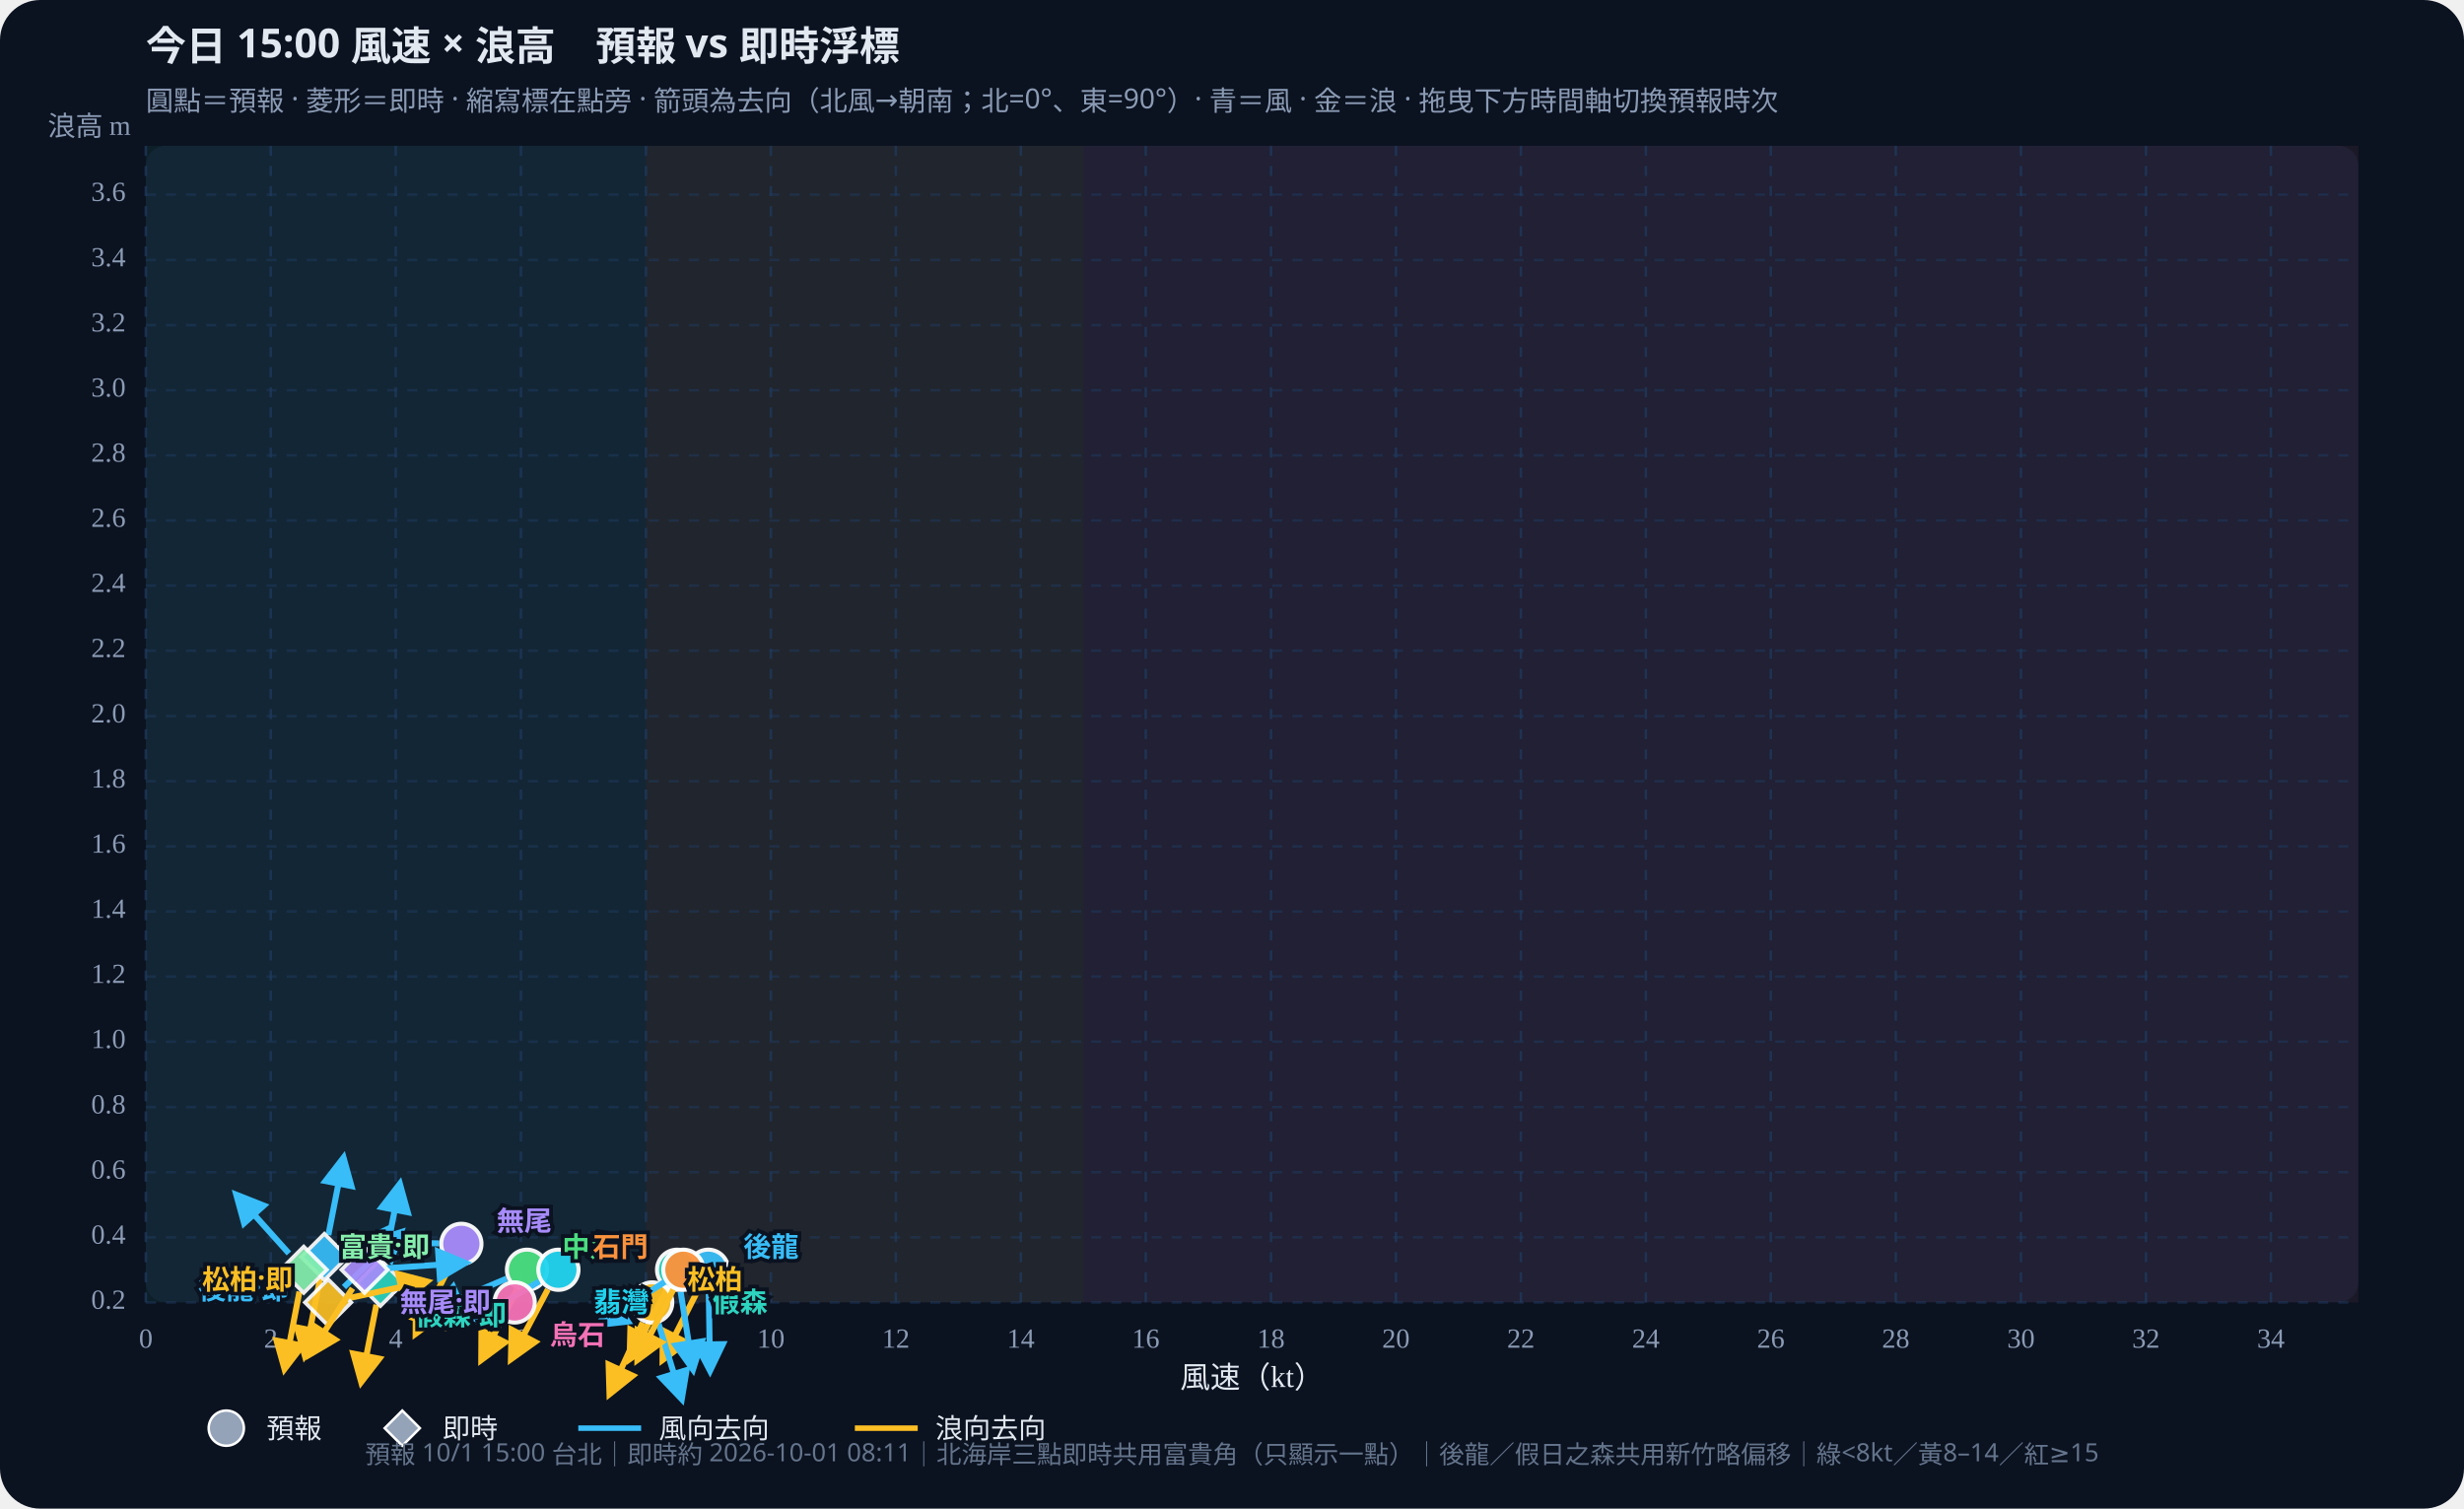
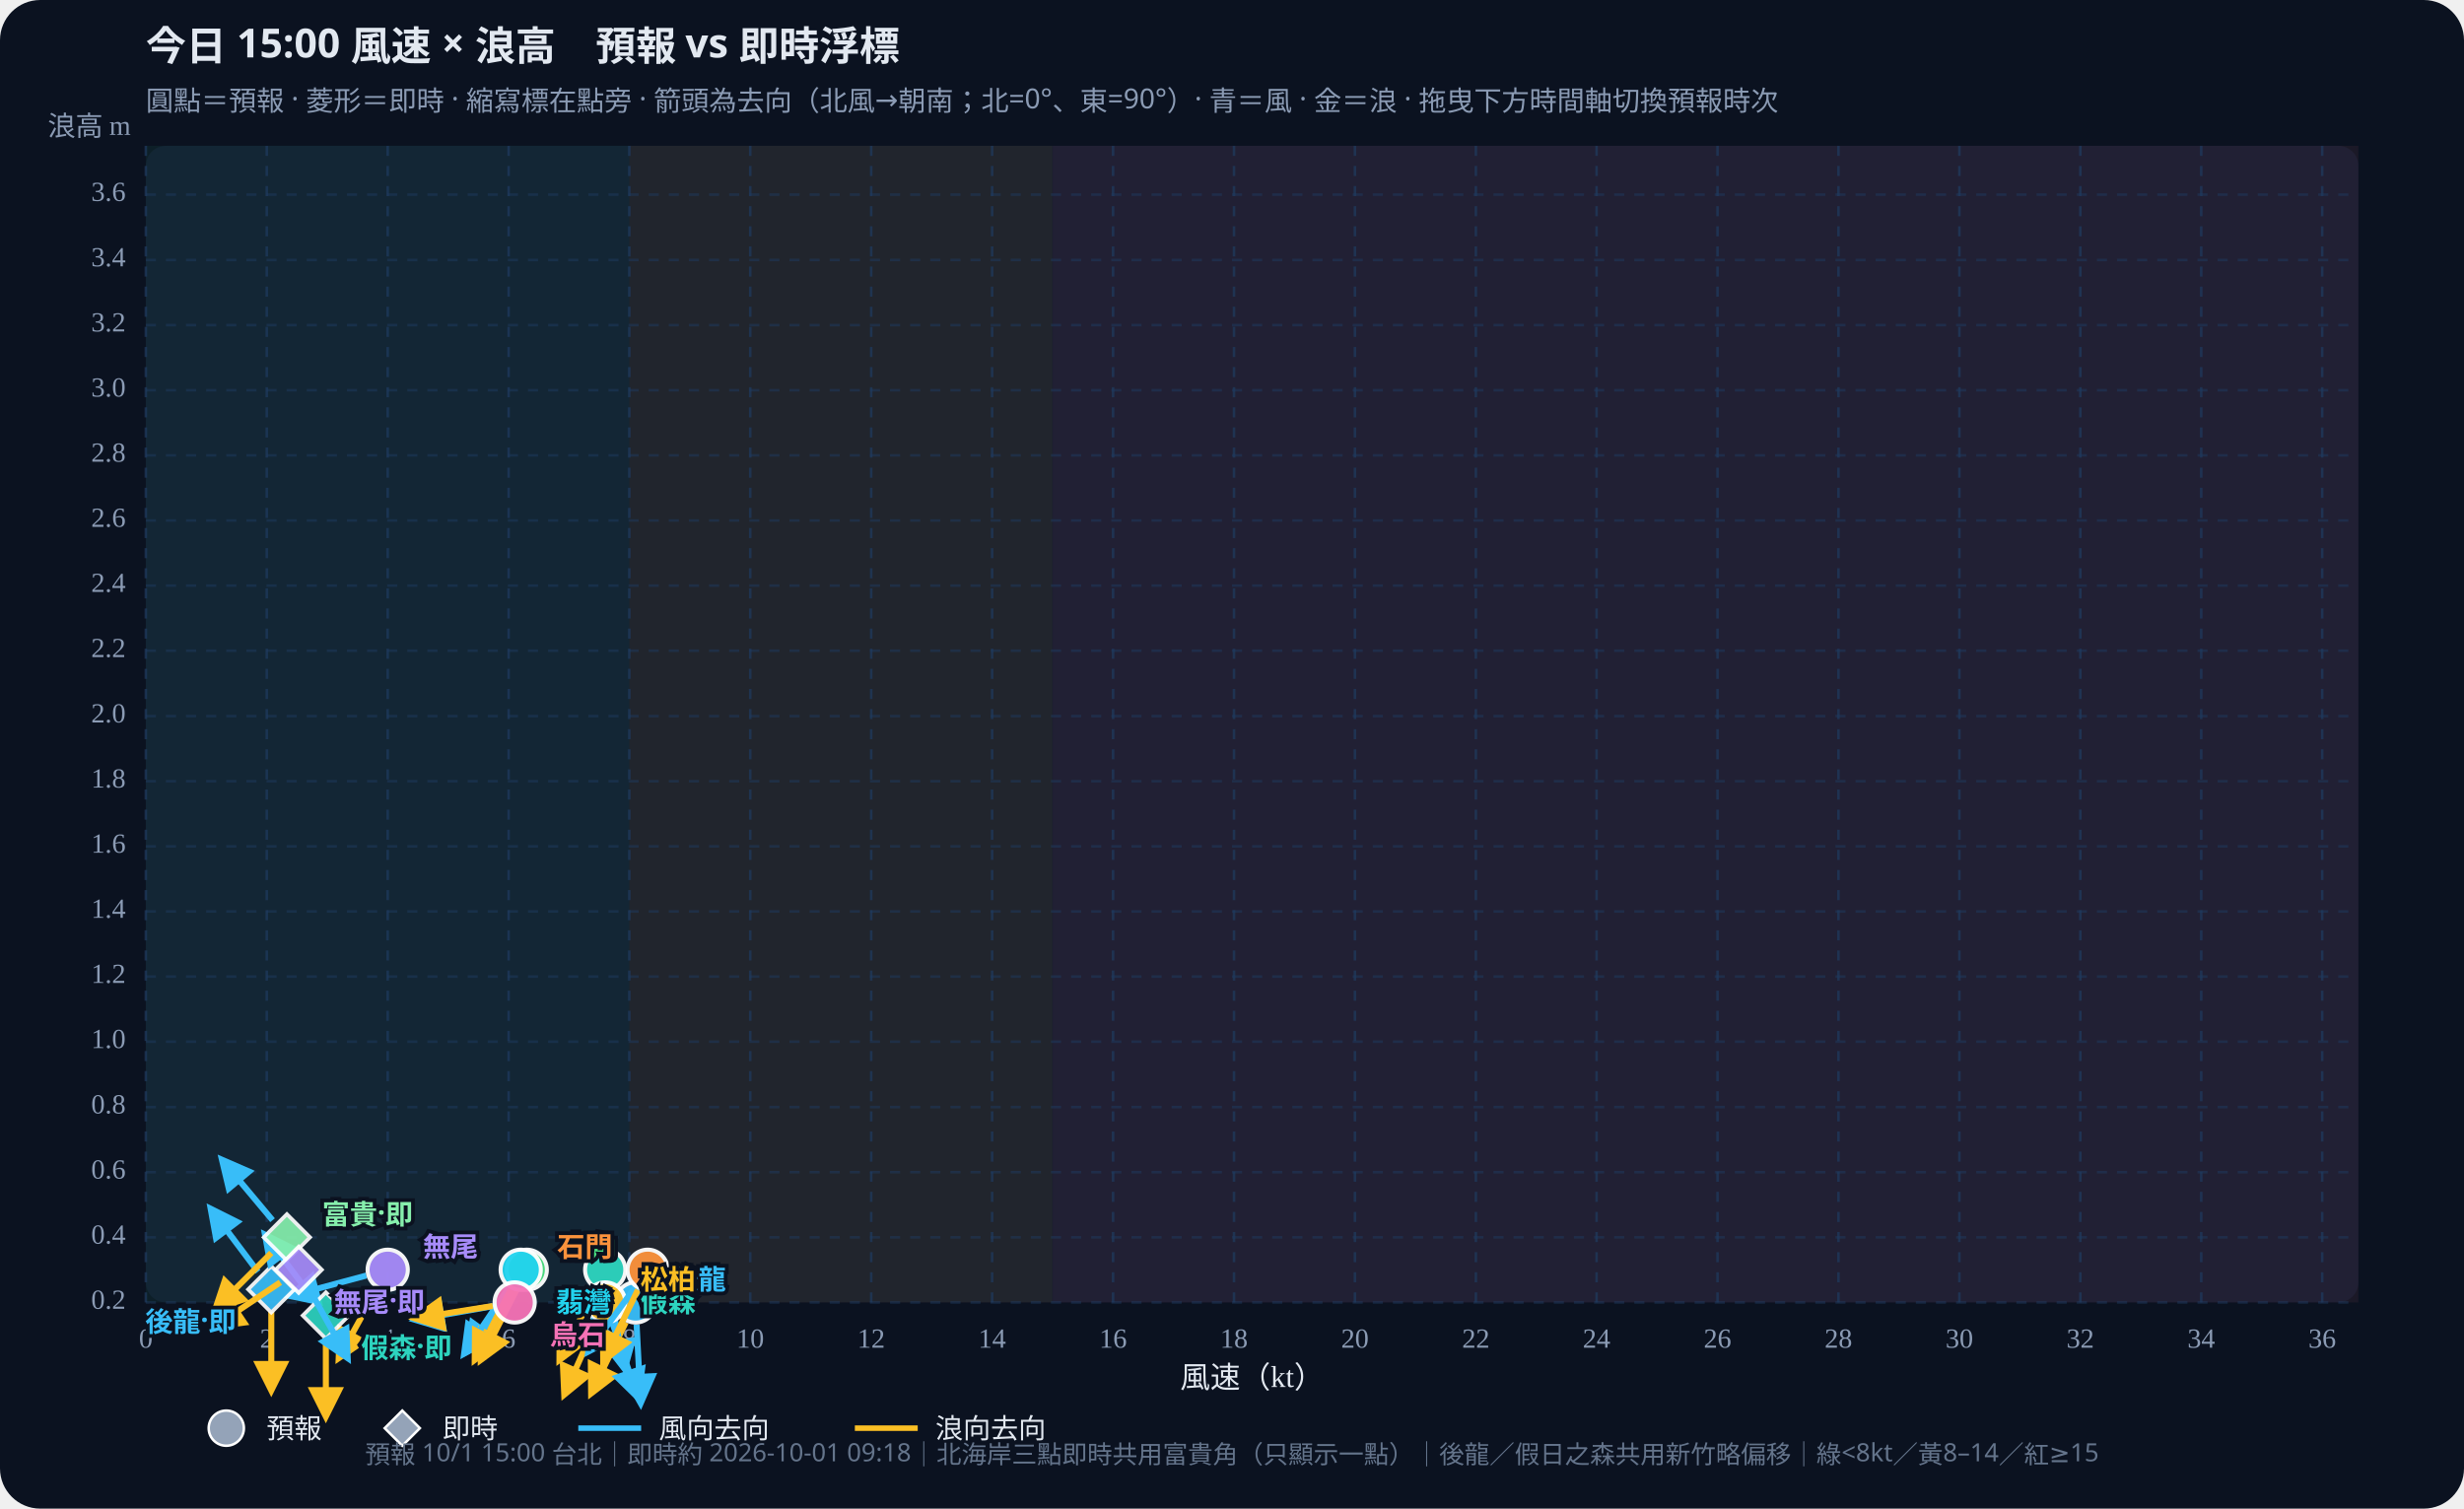
<svg xmlns="http://www.w3.org/2000/svg" id="wws-svg" viewBox="0 0 980 600" role="img" aria-label="風速與浪高散佈圖，可拖曳時間軸切換預報時次" style="width:100%;height:auto;display:block">
  <rect width="980" height="600" fill="#0b1220" rx="16" />
  <rect x="58" y="58" width="880" height="460" fill="#111a2e" rx="8" />
-   <rect x="58.0" y="58" width="198.9" height="460" fill="#34d399" opacity="0.07" />
-   <rect x="256.9" y="58" width="174.0" height="460" fill="#fbbf24" opacity="0.07" />
-   <rect x="430.9" y="58" width="507.1" height="460" fill="#fb7185" opacity="0.07" />
+   <rect x="58.0" y="58" width="192.3" height="460" fill="#34d399" opacity="0.07" />
+   <rect x="250.3" y="58" width="168.3" height="460" fill="#fbbf24" opacity="0.07" />
+   <rect x="418.7" y="58" width="519.3" height="460" fill="#fb7185" opacity="0.07" />
  <defs>
    <marker id="arrow-38bdf8" viewBox="0 0 10 10" refX="8" refY="5" markerWidth="6" markerHeight="6" orient="auto-start-reverse">
      <path d="M0,0 L10,5 L0,10 z" fill="#38bdf8" />
    </marker>
    <marker id="arrow-fbbf24" viewBox="0 0 10 10" refX="8" refY="5" markerWidth="6" markerHeight="6" orient="auto-start-reverse">
      <path d="M0,0 L10,5 L0,10 z" fill="#fbbf24" />
    </marker>
  </defs>
  <text id="wws-title" x="58" y="24" fill="#e2e8f0" font-size="16" font-weight="700" font-family="Noto Sans TC,system-ui,sans-serif">今日 15:00 風速 × 浪高　預報 vs 即時浮標</text>
  <text x="58" y="44" fill="#8b9bb4" font-size="11" font-family="Noto Sans TC,system-ui,sans-serif">圓點＝預報 · 菱形＝即時 · 縮寫標在點旁 · 箭頭為去向（北風→朝南；北=0°、東=90°）· 青＝風 · 金＝浪 · 拖曳下方時間軸切換預報時次</text>
  <line x1="58.0" y1="58" x2="58.0" y2="518" stroke="#1e3a5f" stroke-dasharray="4 4" opacity="0.7" />
  <text x="58.0" y="536" text-anchor="middle" fill="#8b9bb4" font-size="11">0</text>
-   <line x1="107.7" y1="58" x2="107.7" y2="518" stroke="#1e3a5f" stroke-dasharray="4 4" opacity="0.7" />
-   <text x="107.7" y="536" text-anchor="middle" fill="#8b9bb4" font-size="11">2</text>
-   <line x1="157.4" y1="58" x2="157.4" y2="518" stroke="#1e3a5f" stroke-dasharray="4 4" opacity="0.7" />
-   <text x="157.4" y="536" text-anchor="middle" fill="#8b9bb4" font-size="11">4</text>
-   <line x1="207.2" y1="58" x2="207.2" y2="518" stroke="#1e3a5f" stroke-dasharray="4 4" opacity="0.7" />
-   <text x="207.2" y="536" text-anchor="middle" fill="#8b9bb4" font-size="11">6</text>
-   <line x1="256.9" y1="58" x2="256.9" y2="518" stroke="#1e3a5f" stroke-dasharray="4 4" opacity="0.7" />
-   <text x="256.9" y="536" text-anchor="middle" fill="#8b9bb4" font-size="11">8</text>
-   <line x1="306.6" y1="58" x2="306.6" y2="518" stroke="#1e3a5f" stroke-dasharray="4 4" opacity="0.7" />
-   <text x="306.6" y="536" text-anchor="middle" fill="#8b9bb4" font-size="11">10</text>
-   <line x1="356.3" y1="58" x2="356.3" y2="518" stroke="#1e3a5f" stroke-dasharray="4 4" opacity="0.7" />
-   <text x="356.3" y="536" text-anchor="middle" fill="#8b9bb4" font-size="11">12</text>
-   <line x1="406.0" y1="58" x2="406.0" y2="518" stroke="#1e3a5f" stroke-dasharray="4 4" opacity="0.7" />
-   <text x="406.0" y="536" text-anchor="middle" fill="#8b9bb4" font-size="11">14</text>
-   <line x1="455.7" y1="58" x2="455.7" y2="518" stroke="#1e3a5f" stroke-dasharray="4 4" opacity="0.7" />
-   <text x="455.7" y="536" text-anchor="middle" fill="#8b9bb4" font-size="11">16</text>
-   <line x1="505.5" y1="58" x2="505.5" y2="518" stroke="#1e3a5f" stroke-dasharray="4 4" opacity="0.7" />
-   <text x="505.5" y="536" text-anchor="middle" fill="#8b9bb4" font-size="11">18</text>
-   <line x1="555.2" y1="58" x2="555.2" y2="518" stroke="#1e3a5f" stroke-dasharray="4 4" opacity="0.7" />
-   <text x="555.2" y="536" text-anchor="middle" fill="#8b9bb4" font-size="11">20</text>
-   <line x1="604.9" y1="58" x2="604.9" y2="518" stroke="#1e3a5f" stroke-dasharray="4 4" opacity="0.7" />
-   <text x="604.9" y="536" text-anchor="middle" fill="#8b9bb4" font-size="11">22</text>
-   <line x1="654.6" y1="58" x2="654.6" y2="518" stroke="#1e3a5f" stroke-dasharray="4 4" opacity="0.7" />
-   <text x="654.6" y="536" text-anchor="middle" fill="#8b9bb4" font-size="11">24</text>
-   <line x1="704.3" y1="58" x2="704.3" y2="518" stroke="#1e3a5f" stroke-dasharray="4 4" opacity="0.7" />
-   <text x="704.3" y="536" text-anchor="middle" fill="#8b9bb4" font-size="11">26</text>
-   <line x1="754.0" y1="58" x2="754.0" y2="518" stroke="#1e3a5f" stroke-dasharray="4 4" opacity="0.7" />
-   <text x="754.0" y="536" text-anchor="middle" fill="#8b9bb4" font-size="11">28</text>
-   <line x1="803.8" y1="58" x2="803.8" y2="518" stroke="#1e3a5f" stroke-dasharray="4 4" opacity="0.7" />
-   <text x="803.8" y="536" text-anchor="middle" fill="#8b9bb4" font-size="11">30</text>
-   <line x1="853.5" y1="58" x2="853.5" y2="518" stroke="#1e3a5f" stroke-dasharray="4 4" opacity="0.7" />
-   <text x="853.5" y="536" text-anchor="middle" fill="#8b9bb4" font-size="11">32</text>
-   <line x1="903.2" y1="58" x2="903.2" y2="518" stroke="#1e3a5f" stroke-dasharray="4 4" opacity="0.7" />
-   <text x="903.2" y="536" text-anchor="middle" fill="#8b9bb4" font-size="11">34</text>
+   <line x1="106.1" y1="58" x2="106.1" y2="518" stroke="#1e3a5f" stroke-dasharray="4 4" opacity="0.7" />
+   <text x="106.1" y="536" text-anchor="middle" fill="#8b9bb4" font-size="11">2</text>
+   <line x1="154.2" y1="58" x2="154.2" y2="518" stroke="#1e3a5f" stroke-dasharray="4 4" opacity="0.7" />
+   <text x="154.2" y="536" text-anchor="middle" fill="#8b9bb4" font-size="11">4</text>
+   <line x1="202.3" y1="58" x2="202.3" y2="518" stroke="#1e3a5f" stroke-dasharray="4 4" opacity="0.7" />
+   <text x="202.3" y="536" text-anchor="middle" fill="#8b9bb4" font-size="11">6</text>
+   <line x1="250.3" y1="58" x2="250.3" y2="518" stroke="#1e3a5f" stroke-dasharray="4 4" opacity="0.7" />
+   <text x="250.3" y="536" text-anchor="middle" fill="#8b9bb4" font-size="11">8</text>
+   <line x1="298.4" y1="58" x2="298.4" y2="518" stroke="#1e3a5f" stroke-dasharray="4 4" opacity="0.7" />
+   <text x="298.4" y="536" text-anchor="middle" fill="#8b9bb4" font-size="11">10</text>
+   <line x1="346.5" y1="58" x2="346.5" y2="518" stroke="#1e3a5f" stroke-dasharray="4 4" opacity="0.7" />
+   <text x="346.5" y="536" text-anchor="middle" fill="#8b9bb4" font-size="11">12</text>
+   <line x1="394.6" y1="58" x2="394.6" y2="518" stroke="#1e3a5f" stroke-dasharray="4 4" opacity="0.7" />
+   <text x="394.6" y="536" text-anchor="middle" fill="#8b9bb4" font-size="11">14</text>
+   <line x1="442.7" y1="58" x2="442.7" y2="518" stroke="#1e3a5f" stroke-dasharray="4 4" opacity="0.7" />
+   <text x="442.7" y="536" text-anchor="middle" fill="#8b9bb4" font-size="11">16</text>
+   <line x1="490.8" y1="58" x2="490.8" y2="518" stroke="#1e3a5f" stroke-dasharray="4 4" opacity="0.7" />
+   <text x="490.8" y="536" text-anchor="middle" fill="#8b9bb4" font-size="11">18</text>
+   <line x1="538.9" y1="58" x2="538.9" y2="518" stroke="#1e3a5f" stroke-dasharray="4 4" opacity="0.7" />
+   <text x="538.9" y="536" text-anchor="middle" fill="#8b9bb4" font-size="11">20</text>
+   <line x1="587.0" y1="58" x2="587.0" y2="518" stroke="#1e3a5f" stroke-dasharray="4 4" opacity="0.7" />
+   <text x="587.0" y="536" text-anchor="middle" fill="#8b9bb4" font-size="11">22</text>
+   <line x1="635.0" y1="58" x2="635.0" y2="518" stroke="#1e3a5f" stroke-dasharray="4 4" opacity="0.7" />
+   <text x="635.0" y="536" text-anchor="middle" fill="#8b9bb4" font-size="11">24</text>
+   <line x1="683.1" y1="58" x2="683.1" y2="518" stroke="#1e3a5f" stroke-dasharray="4 4" opacity="0.7" />
+   <text x="683.1" y="536" text-anchor="middle" fill="#8b9bb4" font-size="11">26</text>
+   <line x1="731.2" y1="58" x2="731.2" y2="518" stroke="#1e3a5f" stroke-dasharray="4 4" opacity="0.7" />
+   <text x="731.2" y="536" text-anchor="middle" fill="#8b9bb4" font-size="11">28</text>
+   <line x1="779.3" y1="58" x2="779.3" y2="518" stroke="#1e3a5f" stroke-dasharray="4 4" opacity="0.7" />
+   <text x="779.3" y="536" text-anchor="middle" fill="#8b9bb4" font-size="11">30</text>
+   <line x1="827.4" y1="58" x2="827.4" y2="518" stroke="#1e3a5f" stroke-dasharray="4 4" opacity="0.7" />
+   <text x="827.4" y="536" text-anchor="middle" fill="#8b9bb4" font-size="11">32</text>
+   <line x1="875.5" y1="58" x2="875.5" y2="518" stroke="#1e3a5f" stroke-dasharray="4 4" opacity="0.7" />
+   <text x="875.5" y="536" text-anchor="middle" fill="#8b9bb4" font-size="11">34</text>
+   <line x1="923.6" y1="58" x2="923.6" y2="518" stroke="#1e3a5f" stroke-dasharray="4 4" opacity="0.7" />
+   <text x="923.6" y="536" text-anchor="middle" fill="#8b9bb4" font-size="11">36</text>
  <line x1="58" y1="518.0" x2="938" y2="518.0" stroke="#1e3a5f" stroke-dasharray="4 4" opacity="0.5" />
  <text x="50" y="518.0" text-anchor="end" dominant-baseline="middle" fill="#8b9bb4" font-size="11">0.2</text>
  <line x1="58" y1="492.1" x2="938" y2="492.1" stroke="#1e3a5f" stroke-dasharray="4 4" opacity="0.5" />
  <text x="50" y="492.1" text-anchor="end" dominant-baseline="middle" fill="#8b9bb4" font-size="11">0.4</text>
  <line x1="58" y1="466.2" x2="938" y2="466.2" stroke="#1e3a5f" stroke-dasharray="4 4" opacity="0.5" />
  <text x="50" y="466.2" text-anchor="end" dominant-baseline="middle" fill="#8b9bb4" font-size="11">0.6</text>
  <line x1="58" y1="440.3" x2="938" y2="440.3" stroke="#1e3a5f" stroke-dasharray="4 4" opacity="0.5" />
  <text x="50" y="440.3" text-anchor="end" dominant-baseline="middle" fill="#8b9bb4" font-size="11">0.8</text>
  <line x1="58" y1="414.3" x2="938" y2="414.3" stroke="#1e3a5f" stroke-dasharray="4 4" opacity="0.5" />
  <text x="50" y="414.3" text-anchor="end" dominant-baseline="middle" fill="#8b9bb4" font-size="11">1.0</text>
  <line x1="58" y1="388.4" x2="938" y2="388.4" stroke="#1e3a5f" stroke-dasharray="4 4" opacity="0.5" />
  <text x="50" y="388.4" text-anchor="end" dominant-baseline="middle" fill="#8b9bb4" font-size="11">1.2</text>
  <line x1="58" y1="362.5" x2="938" y2="362.5" stroke="#1e3a5f" stroke-dasharray="4 4" opacity="0.5" />
  <text x="50" y="362.5" text-anchor="end" dominant-baseline="middle" fill="#8b9bb4" font-size="11">1.4</text>
  <line x1="58" y1="336.6" x2="938" y2="336.6" stroke="#1e3a5f" stroke-dasharray="4 4" opacity="0.5" />
  <text x="50" y="336.6" text-anchor="end" dominant-baseline="middle" fill="#8b9bb4" font-size="11">1.6</text>
  <line x1="58" y1="310.7" x2="938" y2="310.7" stroke="#1e3a5f" stroke-dasharray="4 4" opacity="0.5" />
  <text x="50" y="310.7" text-anchor="end" dominant-baseline="middle" fill="#8b9bb4" font-size="11">1.8</text>
  <line x1="58" y1="284.8" x2="938" y2="284.8" stroke="#1e3a5f" stroke-dasharray="4 4" opacity="0.5" />
  <text x="50" y="284.8" text-anchor="end" dominant-baseline="middle" fill="#8b9bb4" font-size="11">2.0</text>
  <line x1="58" y1="258.8" x2="938" y2="258.8" stroke="#1e3a5f" stroke-dasharray="4 4" opacity="0.5" />
  <text x="50" y="258.8" text-anchor="end" dominant-baseline="middle" fill="#8b9bb4" font-size="11">2.2</text>
  <line x1="58" y1="232.9" x2="938" y2="232.9" stroke="#1e3a5f" stroke-dasharray="4 4" opacity="0.5" />
  <text x="50" y="232.9" text-anchor="end" dominant-baseline="middle" fill="#8b9bb4" font-size="11">2.4</text>
  <line x1="58" y1="207.0" x2="938" y2="207.0" stroke="#1e3a5f" stroke-dasharray="4 4" opacity="0.5" />
  <text x="50" y="207.0" text-anchor="end" dominant-baseline="middle" fill="#8b9bb4" font-size="11">2.6</text>
  <line x1="58" y1="181.1" x2="938" y2="181.1" stroke="#1e3a5f" stroke-dasharray="4 4" opacity="0.5" />
  <text x="50" y="181.1" text-anchor="end" dominant-baseline="middle" fill="#8b9bb4" font-size="11">2.8</text>
  <line x1="58" y1="155.2" x2="938" y2="155.2" stroke="#1e3a5f" stroke-dasharray="4 4" opacity="0.5" />
  <text x="50" y="155.2" text-anchor="end" dominant-baseline="middle" fill="#8b9bb4" font-size="11">3.0</text>
  <line x1="58" y1="129.3" x2="938" y2="129.3" stroke="#1e3a5f" stroke-dasharray="4 4" opacity="0.5" />
  <text x="50" y="129.3" text-anchor="end" dominant-baseline="middle" fill="#8b9bb4" font-size="11">3.2</text>
  <line x1="58" y1="103.4" x2="938" y2="103.4" stroke="#1e3a5f" stroke-dasharray="4 4" opacity="0.5" />
  <text x="50" y="103.4" text-anchor="end" dominant-baseline="middle" fill="#8b9bb4" font-size="11">3.4</text>
  <line x1="58" y1="77.4" x2="938" y2="77.4" stroke="#1e3a5f" stroke-dasharray="4 4" opacity="0.5" />
  <text x="50" y="77.4" text-anchor="end" dominant-baseline="middle" fill="#8b9bb4" font-size="11">3.6</text>
  <text x="498" y="552" text-anchor="middle" fill="#e2e8f0" font-size="12">風速（kt）</text>
  <text x="52" y="54" text-anchor="end" fill="#8b9bb4" font-size="11">浪高 m</text>
  <g id="wws-forecast-layer">
-     <line x1="281.9" y1="513.8" x2="282.4" y2="545.0" stroke="#38bdf8" stroke-width="2.4" marker-end="url(#arrow-38bdf8)" />
-     <line x1="277.7" y1="512.9" x2="263.6" y2="540.7" stroke="#fbbf24" stroke-width="2.4" marker-end="url(#arrow-fbbf24)" />
-     <circle cx="281.7" cy="505.0" r="8.0" fill="#38bdf8" stroke="#fff" stroke-width="1.6" opacity="0.95" />
-     <line x1="270.7" y1="513.7" x2="275.6" y2="544.5" stroke="#38bdf8" stroke-width="2.4" marker-end="url(#arrow-38bdf8)" />
-     <line x1="265.2" y1="512.8" x2="250.5" y2="540.4" stroke="#fbbf24" stroke-width="2.4" marker-end="url(#arrow-fbbf24)" />
-     <circle cx="269.3" cy="505.0" r="8.0" fill="#2dd4bf" stroke="#fff" stroke-width="1.6" opacity="0.95" />
-     <line x1="261.9" y1="526.4" x2="271.1" y2="556.3" stroke="#38bdf8" stroke-width="2.4" marker-end="url(#arrow-38bdf8)" />
-     <line x1="255.6" y1="526.0" x2="242.5" y2="554.3" stroke="#fbbf24" stroke-width="2.4" marker-end="url(#arrow-fbbf24)" />
-     <circle cx="259.4" cy="518.0" r="8.0" fill="#fbbf24" stroke="#fff" stroke-width="1.6" opacity="0.95" />
-     <line x1="201.5" y1="508.5" x2="172.8" y2="520.7" stroke="#38bdf8" stroke-width="2.4" marker-end="url(#arrow-38bdf8)" />
-     <line x1="205.6" y1="512.9" x2="191.5" y2="540.7" stroke="#fbbf24" stroke-width="2.4" marker-end="url(#arrow-fbbf24)" />
-     <circle cx="209.6" cy="505.0" r="8.0" fill="#4ade80" stroke="#fff" stroke-width="1.6" opacity="0.95" />
-     <line x1="214.5" y1="509.6" x2="187.8" y2="525.6" stroke="#38bdf8" stroke-width="2.4" marker-end="url(#arrow-38bdf8)" />
-     <line x1="217.9" y1="512.8" x2="203.3" y2="540.4" stroke="#fbbf24" stroke-width="2.4" marker-end="url(#arrow-fbbf24)" />
-     <circle cx="222.1" cy="505.0" r="8.0" fill="#22d3ee" stroke="#fff" stroke-width="1.6" opacity="0.95" />
-     <line x1="264.4" y1="509.8" x2="238.2" y2="526.8" stroke="#38bdf8" stroke-width="2.4" marker-end="url(#arrow-38bdf8)" />
-     <line x1="267.8" y1="512.9" x2="253.6" y2="540.7" stroke="#fbbf24" stroke-width="2.4" marker-end="url(#arrow-fbbf24)" />
-     <circle cx="271.8" cy="505.0" r="8.0" fill="#fb923c" stroke="#fff" stroke-width="1.6" opacity="0.95" />
-     <line x1="174.7" y1="494.5" x2="143.5" y2="494.0" stroke="#38bdf8" stroke-width="2.4" marker-end="url(#arrow-38bdf8)" />
-     <line x1="179.5" y1="502.5" x2="165.4" y2="530.3" stroke="#fbbf24" stroke-width="2.4" marker-end="url(#arrow-fbbf24)" />
-     <circle cx="183.5" cy="494.7" r="8.0" fill="#a78bfa" stroke="#fff" stroke-width="1.6" opacity="0.95" />
-     <line x1="195.9" y1="518.2" x2="164.7" y2="518.7" stroke="#38bdf8" stroke-width="2.4" marker-end="url(#arrow-38bdf8)" />
+     <line x1="253.2" y1="526.8" x2="254.8" y2="557.9" stroke="#38bdf8" stroke-width="2.4" marker-end="url(#arrow-38bdf8)" />
+     <line x1="248.9" y1="525.9" x2="235.2" y2="554.0" stroke="#fbbf24" stroke-width="2.4" marker-end="url(#arrow-fbbf24)" />
+     <circle cx="252.8" cy="518.0" r="8.0" fill="#38bdf8" stroke="#fff" stroke-width="1.6" opacity="0.95" />
+     <line x1="242.4" y1="513.7" x2="248.4" y2="544.3" stroke="#38bdf8" stroke-width="2.4" marker-end="url(#arrow-38bdf8)" />
+     <line x1="236.7" y1="512.9" x2="222.6" y2="540.7" stroke="#fbbf24" stroke-width="2.4" marker-end="url(#arrow-fbbf24)" />
+     <circle cx="240.7" cy="505.0" r="8.0" fill="#2dd4bf" stroke="#fff" stroke-width="1.6" opacity="0.95" />
+     <line x1="243.6" y1="526.3" x2="253.8" y2="555.8" stroke="#38bdf8" stroke-width="2.4" marker-end="url(#arrow-38bdf8)" />
+     <line x1="237.2" y1="526.0" x2="224.5" y2="554.5" stroke="#fbbf24" stroke-width="2.4" marker-end="url(#arrow-fbbf24)" />
+     <circle cx="240.7" cy="518.0" r="8.0" fill="#fbbf24" stroke="#fff" stroke-width="1.6" opacity="0.95" />
+     <line x1="204.3" y1="512.2" x2="186.0" y2="537.4" stroke="#38bdf8" stroke-width="2.4" marker-end="url(#arrow-38bdf8)" />
+     <line x1="205.5" y1="512.9" x2="191.3" y2="540.7" stroke="#fbbf24" stroke-width="2.4" marker-end="url(#arrow-fbbf24)" />
+     <circle cx="209.5" cy="505.0" r="8.0" fill="#4ade80" stroke="#fff" stroke-width="1.6" opacity="0.95" />
+     <line x1="202.2" y1="512.3" x2="184.7" y2="538.2" stroke="#38bdf8" stroke-width="2.4" marker-end="url(#arrow-38bdf8)" />
+     <line x1="203.1" y1="512.9" x2="188.9" y2="540.7" stroke="#fbbf24" stroke-width="2.4" marker-end="url(#arrow-fbbf24)" />
+     <circle cx="207.1" cy="505.0" r="8.0" fill="#22d3ee" stroke="#fff" stroke-width="1.6" opacity="0.95" />
+     <line x1="252.4" y1="512.2" x2="234.1" y2="537.4" stroke="#38bdf8" stroke-width="2.4" marker-end="url(#arrow-38bdf8)" />
+     <line x1="253.7" y1="513.0" x2="240.0" y2="541.0" stroke="#fbbf24" stroke-width="2.4" marker-end="url(#arrow-fbbf24)" />
+     <circle cx="257.6" cy="505.0" r="8.0" fill="#fb923c" stroke="#fff" stroke-width="1.6" opacity="0.95" />
+     <line x1="145.7" y1="507.3" x2="115.5" y2="515.4" stroke="#38bdf8" stroke-width="2.4" marker-end="url(#arrow-38bdf8)" />
+     <line x1="149.9" y1="512.7" x2="134.8" y2="540.0" stroke="#fbbf24" stroke-width="2.4" marker-end="url(#arrow-fbbf24)" />
+     <circle cx="154.2" cy="505.0" r="8.0" fill="#a78bfa" stroke="#fff" stroke-width="1.6" opacity="0.95" />
+     <line x1="196.0" y1="519.5" x2="165.3" y2="524.9" stroke="#38bdf8" stroke-width="2.4" marker-end="url(#arrow-38bdf8)" />
    <line x1="196.0" y1="519.4" x2="165.2" y2="524.3" stroke="#fbbf24" stroke-width="2.4" marker-end="url(#arrow-fbbf24)" />
    <circle cx="204.7" cy="518.0" r="8.0" fill="#f472b6" stroke="#fff" stroke-width="1.6" opacity="0.95" />
-     <text x="295.7" y="495.0" text-anchor="start" dominant-baseline="central" fill="#38bdf8" font-size="11" font-weight="700" font-family="Noto Sans TC,system-ui,sans-serif" stroke="#0b1220" stroke-width="3" paint-order="stroke">後龍</text>
-     <text x="283.3" y="517.0" text-anchor="start" dominant-baseline="central" fill="#2dd4bf" font-size="11" font-weight="700" font-family="Noto Sans TC,system-ui,sans-serif" stroke="#0b1220" stroke-width="3" paint-order="stroke">假森</text>
-     <text x="273.4" y="508.0" text-anchor="start" dominant-baseline="central" fill="#fbbf24" font-size="11" font-weight="700" font-family="Noto Sans TC,system-ui,sans-serif" stroke="#0b1220" stroke-width="3" paint-order="stroke">松柏</text>
-     <text x="223.6" y="495.0" text-anchor="start" dominant-baseline="central" fill="#4ade80" font-size="11" font-weight="700" font-family="Noto Sans TC,system-ui,sans-serif" stroke="#0b1220" stroke-width="3" paint-order="stroke">中角</text>
-     <text x="236.1" y="517.0" text-anchor="start" dominant-baseline="central" fill="#22d3ee" font-size="11" font-weight="700" font-family="Noto Sans TC,system-ui,sans-serif" stroke="#0b1220" stroke-width="3" paint-order="stroke">翡灣</text>
-     <text x="257.8" y="495.0" text-anchor="end" dominant-baseline="central" fill="#fb923c" font-size="11" font-weight="700" font-family="Noto Sans TC,system-ui,sans-serif" stroke="#0b1220" stroke-width="3" paint-order="stroke">石門</text>
-     <text x="197.5" y="484.7" text-anchor="start" dominant-baseline="central" fill="#a78bfa" font-size="11" font-weight="700" font-family="Noto Sans TC,system-ui,sans-serif" stroke="#0b1220" stroke-width="3" paint-order="stroke">無尾</text>
+     <text x="266.8" y="508.0" text-anchor="start" dominant-baseline="central" fill="#38bdf8" font-size="11" font-weight="700" font-family="Noto Sans TC,system-ui,sans-serif" stroke="#0b1220" stroke-width="3" paint-order="stroke">後龍</text>
+     <text x="254.7" y="517.0" text-anchor="start" dominant-baseline="central" fill="#2dd4bf" font-size="11" font-weight="700" font-family="Noto Sans TC,system-ui,sans-serif" stroke="#0b1220" stroke-width="3" paint-order="stroke">假森</text>
+     <text x="254.7" y="508.0" text-anchor="start" dominant-baseline="central" fill="#fbbf24" font-size="11" font-weight="700" font-family="Noto Sans TC,system-ui,sans-serif" stroke="#0b1220" stroke-width="3" paint-order="stroke">松柏</text>
+     <text x="223.5" y="495.0" text-anchor="start" dominant-baseline="central" fill="#4ade80" font-size="11" font-weight="700" font-family="Noto Sans TC,system-ui,sans-serif" stroke="#0b1220" stroke-width="3" paint-order="stroke">中角</text>
+     <text x="221.1" y="517.0" text-anchor="start" dominant-baseline="central" fill="#22d3ee" font-size="11" font-weight="700" font-family="Noto Sans TC,system-ui,sans-serif" stroke="#0b1220" stroke-width="3" paint-order="stroke">翡灣</text>
+     <text x="243.6" y="495.0" text-anchor="end" dominant-baseline="central" fill="#fb923c" font-size="11" font-weight="700" font-family="Noto Sans TC,system-ui,sans-serif" stroke="#0b1220" stroke-width="3" paint-order="stroke">石門</text>
+     <text x="168.2" y="495.0" text-anchor="start" dominant-baseline="central" fill="#a78bfa" font-size="11" font-weight="700" font-family="Noto Sans TC,system-ui,sans-serif" stroke="#0b1220" stroke-width="3" paint-order="stroke">無尾</text>
    <text x="218.7" y="530.0" text-anchor="start" dominant-baseline="central" fill="#f472b6" font-size="11" font-weight="700" font-family="Noto Sans TC,system-ui,sans-serif" stroke="#0b1220" stroke-width="3" paint-order="stroke">烏石</text>
  </g>
  <g id="wws-live-layer">
-     <line x1="130.6" y1="491.2" x2="136.6" y2="460.6" stroke="#38bdf8" stroke-width="2.4" marker-end="url(#arrow-38bdf8)" />
-     <line x1="127.3" y1="508.5" x2="121.3" y2="539.1" stroke="#fbbf24" stroke-width="2.4" marker-end="url(#arrow-fbbf24)" />
-     <polygon points="129.0,490.7 138.2,499.9 129.0,509.1 119.8,499.9" fill="#38bdf8" stroke="#fff" stroke-width="1.5" opacity="0.92" />
-     <line x1="153.0" y1="501.6" x2="159.0" y2="471.0" stroke="#38bdf8" stroke-width="2.4" marker-end="url(#arrow-38bdf8)" />
-     <line x1="149.7" y1="518.9" x2="143.7" y2="549.5" stroke="#fbbf24" stroke-width="2.4" marker-end="url(#arrow-fbbf24)" />
-     <polygon points="151.3,501.0 160.5,510.2 151.3,519.4 142.1,510.2" fill="#2dd4bf" stroke="#fff" stroke-width="1.5" opacity="0.92" />
-     <line x1="136.8" y1="511.9" x2="159.3" y2="490.2" stroke="#38bdf8" stroke-width="2.4" marker-end="url(#arrow-38bdf8)" />
-     <line x1="139.1" y1="516.2" x2="169.6" y2="509.7" stroke="#fbbf24" stroke-width="2.4" marker-end="url(#arrow-fbbf24)" />
-     <polygon points="130.5,508.8 139.7,518.0 130.5,527.2 121.3,518.0" fill="#fbbf24" stroke="#fff" stroke-width="1.5" opacity="0.92" />
-     <line x1="114.9" y1="498.5" x2="94.1" y2="475.3" stroke="#38bdf8" stroke-width="2.4" marker-end="url(#arrow-38bdf8)" />
-     <line x1="119.1" y1="513.7" x2="113.2" y2="544.3" stroke="#fbbf24" stroke-width="2.4" marker-end="url(#arrow-fbbf24)" />
-     <polygon points="120.8,495.8 130.0,505.0 120.8,514.2 111.6,505.0" fill="#86efac" stroke="#fff" stroke-width="1.5" opacity="0.92" />
-     <line x1="153.8" y1="504.4" x2="184.9" y2="502.3" stroke="#38bdf8" stroke-width="2.4" marker-end="url(#arrow-38bdf8)" />
-     <line x1="140.2" y1="512.4" x2="123.2" y2="538.6" stroke="#fbbf24" stroke-width="2.4" marker-end="url(#arrow-fbbf24)" />
-     <polygon points="145.0,495.8 154.2,505.0 145.0,514.2 135.8,505.0" fill="#a78bfa" stroke="#fff" stroke-width="1.5" opacity="0.92" />
-     <text x="115.0" y="511.9" text-anchor="end" dominant-baseline="central" fill="#38bdf8" font-size="11" font-weight="700" font-family="Noto Sans TC,system-ui,sans-serif" stroke="#0b1220" stroke-width="3" paint-order="stroke">後龍·即</text>
-     <text x="165.3" y="522.2" text-anchor="start" dominant-baseline="central" fill="#2dd4bf" font-size="11" font-weight="700" font-family="Noto Sans TC,system-ui,sans-serif" stroke="#0b1220" stroke-width="3" paint-order="stroke">假森·即</text>
-     <text x="116.5" y="508.0" text-anchor="end" dominant-baseline="central" fill="#fbbf24" font-size="11" font-weight="700" font-family="Noto Sans TC,system-ui,sans-serif" stroke="#0b1220" stroke-width="3" paint-order="stroke">松柏·即</text>
-     <text x="134.8" y="495.0" text-anchor="start" dominant-baseline="central" fill="#86efac" font-size="11" font-weight="700" font-family="Noto Sans TC,system-ui,sans-serif" stroke="#0b1220" stroke-width="3" paint-order="stroke">富貴·即</text>
-     <text x="159.0" y="517.0" text-anchor="start" dominant-baseline="central" fill="#a78bfa" font-size="11" font-weight="700" font-family="Noto Sans TC,system-ui,sans-serif" stroke="#0b1220" stroke-width="3" paint-order="stroke">無尾·即</text>
+     <line x1="102.6" y1="505.8" x2="83.9" y2="480.9" stroke="#38bdf8" stroke-width="2.4" marker-end="url(#arrow-38bdf8)" />
+     <line x1="107.9" y1="521.6" x2="107.9" y2="552.8" stroke="#fbbf24" stroke-width="2.4" marker-end="url(#arrow-fbbf24)" />
+     <polygon points="107.9,503.6 117.1,512.8 107.9,522.0 98.7,512.8" fill="#38bdf8" stroke="#fff" stroke-width="1.5" opacity="0.92" />
+     <line x1="124.3" y1="516.2" x2="105.5" y2="491.2" stroke="#38bdf8" stroke-width="2.4" marker-end="url(#arrow-38bdf8)" />
+     <line x1="129.6" y1="532.0" x2="129.6" y2="563.2" stroke="#fbbf24" stroke-width="2.4" marker-end="url(#arrow-fbbf24)" />
+     <polygon points="129.6,514.0 138.8,523.2 129.6,532.4 120.4,523.2" fill="#2dd4bf" stroke="#fff" stroke-width="1.5" opacity="0.92" />
+     <line x1="108.4" y1="485.3" x2="88.4" y2="461.4" stroke="#38bdf8" stroke-width="2.4" marker-end="url(#arrow-38bdf8)" />
+     <line x1="107.9" y1="498.3" x2="85.8" y2="520.4" stroke="#fbbf24" stroke-width="2.4" marker-end="url(#arrow-fbbf24)" />
+     <polygon points="114.1,482.9 123.3,492.1 114.1,501.3 104.9,492.1" fill="#86efac" stroke="#fff" stroke-width="1.5" opacity="0.92" />
+     <line x1="123.0" y1="512.7" x2="138.2" y2="540.0" stroke="#38bdf8" stroke-width="2.4" marker-end="url(#arrow-38bdf8)" />
+     <line x1="111.5" y1="510.0" x2="85.6" y2="527.4" stroke="#fbbf24" stroke-width="2.4" marker-end="url(#arrow-fbbf24)" />
+     <polygon points="118.8,495.8 128.0,505.0 118.8,514.2 109.6,505.0" fill="#a78bfa" stroke="#fff" stroke-width="1.5" opacity="0.92" />
+     <text x="93.9" y="524.8" text-anchor="end" dominant-baseline="central" fill="#38bdf8" font-size="11" font-weight="700" font-family="Noto Sans TC,system-ui,sans-serif" stroke="#0b1220" stroke-width="3" paint-order="stroke">後龍·即</text>
+     <text x="143.6" y="535.2" text-anchor="start" dominant-baseline="central" fill="#2dd4bf" font-size="11" font-weight="700" font-family="Noto Sans TC,system-ui,sans-serif" stroke="#0b1220" stroke-width="3" paint-order="stroke">假森·即</text>
+     <text x="128.1" y="482.1" text-anchor="start" dominant-baseline="central" fill="#86efac" font-size="11" font-weight="700" font-family="Noto Sans TC,system-ui,sans-serif" stroke="#0b1220" stroke-width="3" paint-order="stroke">富貴·即</text>
+     <text x="132.8" y="517.0" text-anchor="start" dominant-baseline="central" fill="#a78bfa" font-size="11" font-weight="700" font-family="Noto Sans TC,system-ui,sans-serif" stroke="#0b1220" stroke-width="3" paint-order="stroke">無尾·即</text>
  </g>
  <circle cx="90" cy="568" r="7" fill="#94a3b8" stroke="#fff" />
  <text x="106" y="572" fill="#e2e8f0" font-size="11" font-family="Noto Sans TC,system-ui,sans-serif">預報</text>
  <polygon points="160,561 167,568 160,575 153,568" fill="#94a3b8" stroke="#fff" />
  <text x="176" y="572" fill="#e2e8f0" font-size="11" font-family="Noto Sans TC,system-ui,sans-serif">即時</text>
  <line x1="230" y1="568" x2="255" y2="568" stroke="#38bdf8" stroke-width="2.2" />
  <text x="262" y="572" fill="#e2e8f0" font-size="11" font-family="Noto Sans TC,system-ui,sans-serif">風向去向</text>
  <line x1="340" y1="568" x2="365" y2="568" stroke="#fbbf24" stroke-width="2.2" />
  <text x="372" y="572" fill="#e2e8f0" font-size="11" font-family="Noto Sans TC,system-ui,sans-serif">浪向去向</text>
-   <text id="wws-foot" x="490" y="582" text-anchor="middle" fill="#64748b" font-size="10" font-family="Noto Sans TC,system-ui,sans-serif">預報 10/1 15:00 台北｜即時約 2026-10-01 08:11｜北海岸三點即時共用富貴角（只顯示一點）｜後龍／假日之森共用新竹略偏移｜綠&lt;8kt／黃8–14／紅≥15</text>
+   <text id="wws-foot" x="490" y="582" text-anchor="middle" fill="#64748b" font-size="10" font-family="Noto Sans TC,system-ui,sans-serif">預報 10/1 15:00 台北｜即時約 2026-10-01 09:18｜北海岸三點即時共用富貴角（只顯示一點）｜後龍／假日之森共用新竹略偏移｜綠&lt;8kt／黃8–14／紅≥15</text>
</svg>
